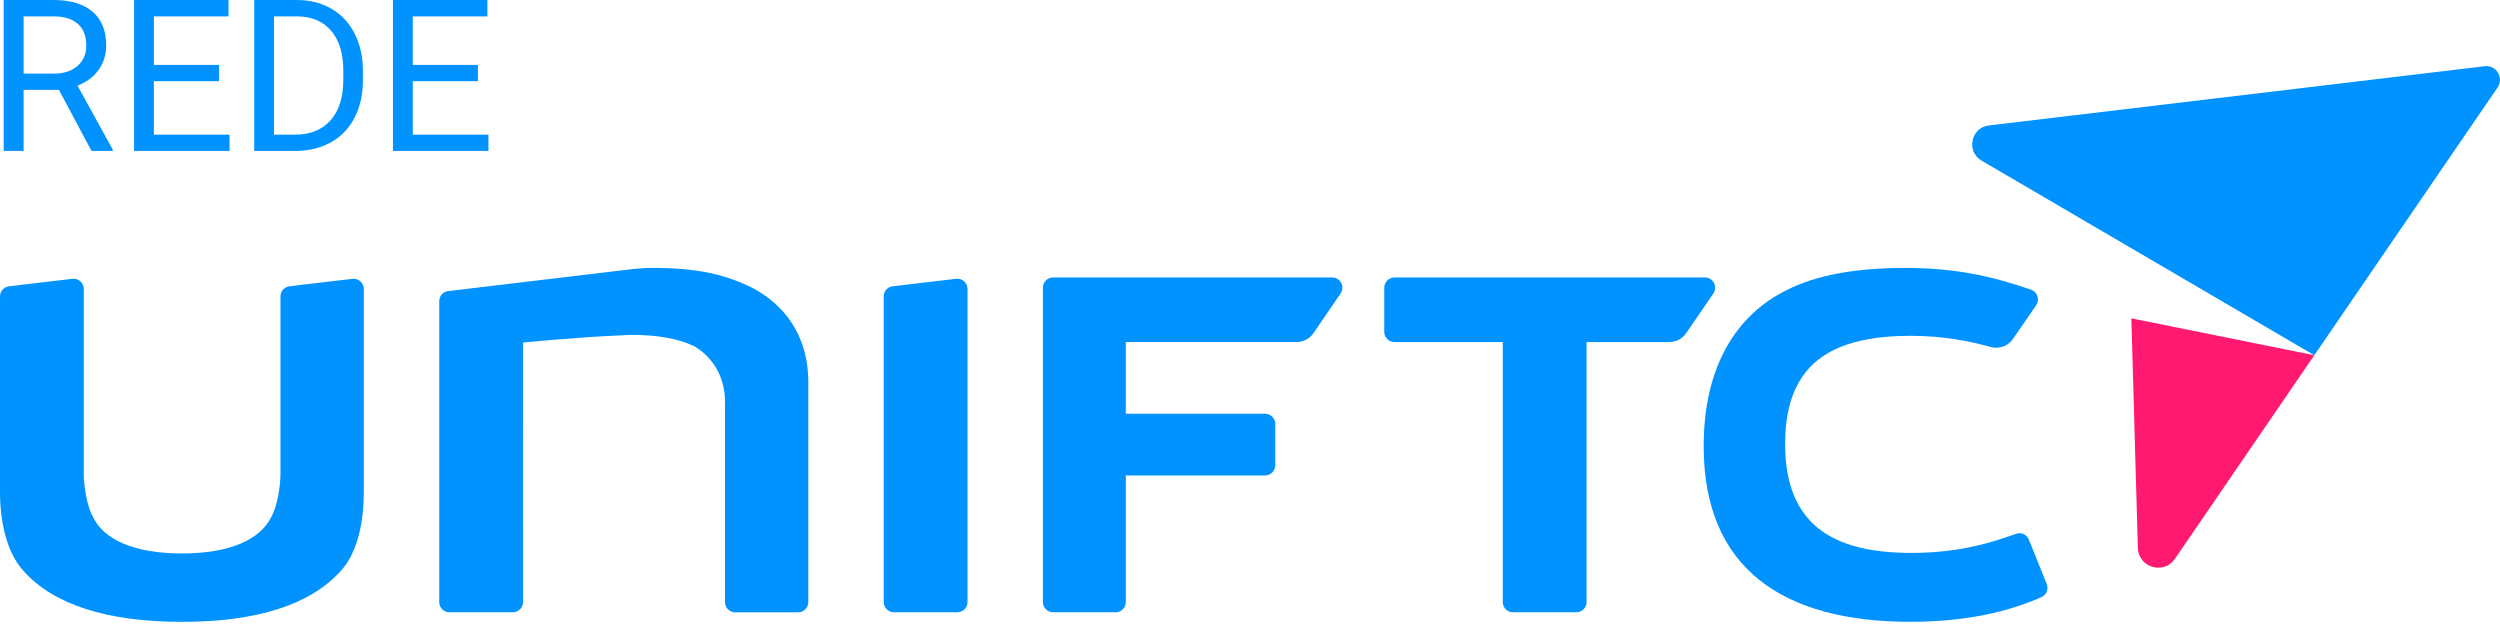
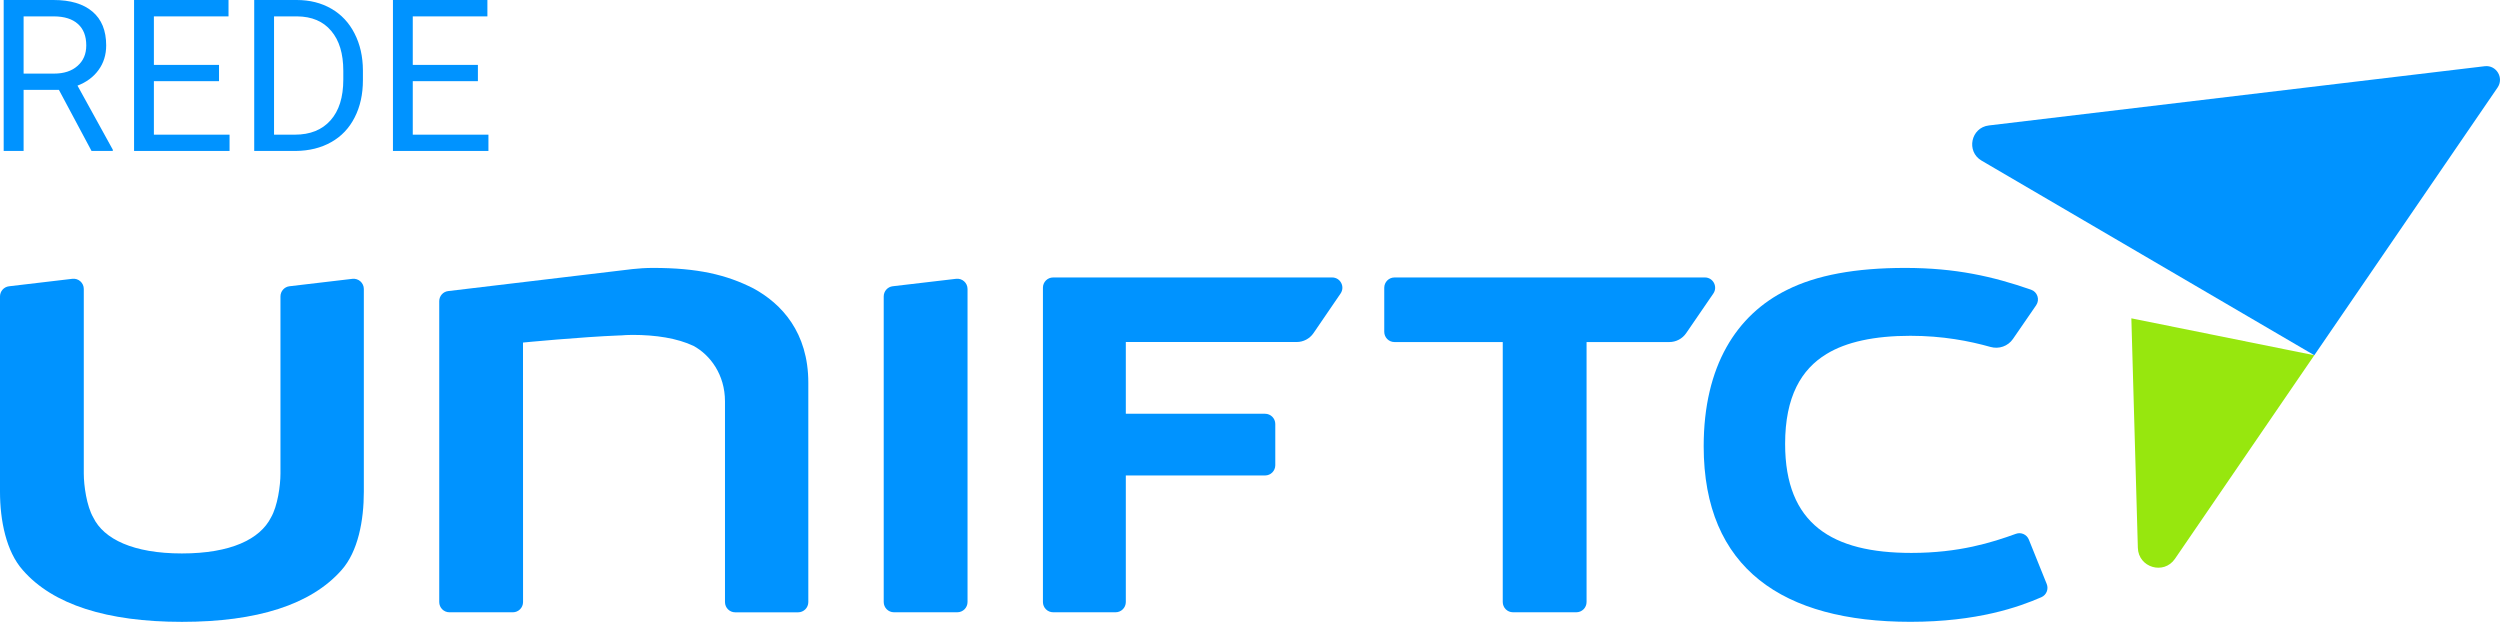
<svg xmlns="http://www.w3.org/2000/svg" width="150" height="38" viewBox="0 0 150 38" fill="none">
-   <path d="M127.881 19.1L128.271 32.869C128.304 34.056 129.828 34.507 130.497 33.529L138.858 21.315L127.881 19.1Z" fill="#FF1970" />
+   <path d="M127.881 19.1L128.271 32.869C128.304 34.056 129.828 34.507 130.497 33.529L138.858 21.315L127.881 19.1Z" fill="#97e70e" />
  <path d="M118.896 9.639L138.858 21.315L149.854 5.253C150.252 4.672 149.782 3.89 149.084 3.973L119.332 7.527C118.251 7.655 117.954 9.09 118.896 9.639Z" fill="#0093FF" />
  <path d="M4.345 16.728C4.709 16.686 5.027 16.971 5.027 17.338V28.413C5.027 29.13 5.199 30.365 5.599 31.054C6.227 32.345 7.998 33.207 10.913 33.207C13.857 33.207 15.6 32.346 16.257 31.054C16.657 30.365 16.828 29.132 16.828 28.413V17.785C16.828 17.474 17.061 17.211 17.369 17.175L21.146 16.73C21.509 16.688 21.83 16.973 21.83 17.34V29.505C21.83 31.226 21.487 33.092 20.487 34.211C18.659 36.278 15.43 37.311 10.915 37.311C6.429 37.311 3.171 36.278 1.371 34.211C0.371 33.092 0 31.226 0 29.505V17.787C0 17.474 0.233 17.213 0.541 17.177L4.345 16.728Z" fill="#0093FF" />
  <path d="M53.564 17.175L57.369 16.728C57.733 16.686 58.052 16.971 58.052 17.338V36.121C58.052 36.461 57.778 36.736 57.44 36.736H53.635C53.297 36.736 53.023 36.461 53.023 36.121V17.785C53.023 17.474 53.254 17.211 53.564 17.175Z" fill="#0093FF" />
  <path d="M63.188 16.648H79.93C80.423 16.648 80.713 17.202 80.435 17.61L78.81 19.988C78.581 20.322 78.204 20.521 77.801 20.521H67.549V24.826H75.905C76.243 24.826 76.517 25.101 76.517 25.44V27.913C76.517 28.253 76.243 28.528 75.905 28.528H67.549V36.121C67.549 36.461 67.275 36.736 66.937 36.736H63.188C62.849 36.736 62.576 36.461 62.576 36.123V17.264C62.574 16.923 62.849 16.648 63.188 16.648Z" fill="#0093FF" />
  <path d="M83.669 16.648H102.296C102.789 16.648 103.079 17.204 102.8 17.612L101.169 19.991C100.94 20.325 100.563 20.523 100.16 20.523H95.194V36.121C95.194 36.461 94.92 36.736 94.582 36.736H90.777C90.439 36.736 90.165 36.461 90.165 36.121V20.523H83.667C83.329 20.523 83.055 20.248 83.055 19.908V17.263C83.057 16.923 83.332 16.648 83.669 16.648Z" fill="#0093FF" />
  <path d="M120.779 20.335C120.48 20.772 119.939 20.96 119.431 20.817C118.16 20.458 116.558 20.148 114.623 20.148C112.452 20.148 110.765 20.521 109.594 21.238C108.08 22.156 107.107 23.793 107.107 26.633C107.107 31.454 109.937 33.175 114.68 33.175C117.553 33.175 119.515 32.55 120.958 32.028C121.268 31.916 121.608 32.07 121.731 32.377L122.803 35.038C122.928 35.348 122.786 35.7 122.481 35.833C121.127 36.423 118.638 37.309 114.623 37.309C106.993 37.309 102.221 34.123 102.221 26.778C102.221 21.957 104.194 18.886 107.221 17.394C108.992 16.505 111.336 16.075 114.309 16.075C117.345 16.075 119.571 16.586 121.862 17.381C122.247 17.513 122.4 17.977 122.17 18.314L120.779 20.335Z" fill="#0093FF" />
  <path d="M45.213 17.308C43.583 16.476 41.84 16.075 39.184 16.075C38.749 16.075 38.327 16.102 37.916 16.148L37.883 16.153C37.876 16.154 37.867 16.154 37.858 16.156L26.889 17.465C26.584 17.501 26.354 17.761 26.354 18.07V36.123C26.354 36.462 26.627 36.737 26.965 36.737H30.771C31.109 36.737 31.383 36.462 31.383 36.123L31.38 20.553C31.38 20.553 34.866 20.215 37.154 20.127C37.425 20.113 37.154 20.133 37.154 20.133C37.423 20.109 37.691 20.094 37.954 20.094C39.355 20.094 40.641 20.295 41.612 20.754C42.612 21.299 43.499 22.475 43.499 24.083V36.124C43.499 36.464 43.772 36.739 44.111 36.739H47.887C48.225 36.739 48.499 36.464 48.499 36.124V22.964C48.499 19.947 46.899 18.226 45.213 17.308Z" fill="#0093FF" />
  <path d="M3.535 5.393H1.416V9.057H0.221V0H3.206C4.222 0 5.003 0.232 5.548 0.697C6.097 1.161 6.371 1.837 6.371 2.724C6.371 3.288 6.219 3.78 5.913 4.199C5.612 4.617 5.19 4.931 4.65 5.138L6.768 8.982V9.057H5.492L3.535 5.393ZM1.416 4.416H3.244C3.834 4.416 4.303 4.263 4.65 3.956C5.001 3.649 5.176 3.239 5.176 2.724C5.176 2.165 5.009 1.735 4.674 1.437C4.344 1.138 3.865 0.987 3.237 0.983H1.416V4.416Z" fill="#0093FF" />
  <path d="M13.141 4.87H9.233V8.08H13.773V9.057H8.044V0H13.711V0.983H9.233V3.894H13.141V4.87Z" fill="#0093FF" />
  <path d="M15.253 9.057V0H17.799C18.583 0 19.277 0.174 19.88 0.522C20.483 0.871 20.947 1.366 21.273 2.009C21.604 2.652 21.771 3.39 21.775 4.223V4.802C21.775 5.656 21.61 6.405 21.279 7.047C20.953 7.69 20.485 8.184 19.873 8.528C19.266 8.872 18.558 9.048 17.749 9.057H15.253ZM16.442 0.983V8.08H17.693C18.61 8.08 19.322 7.794 19.83 7.222C20.342 6.649 20.598 5.835 20.598 4.777V4.248C20.598 3.22 20.357 2.422 19.873 1.854C19.394 1.281 18.713 0.991 17.829 0.983H16.442Z" fill="#0093FF" />
  <path d="M28.674 4.87H24.766V8.08H29.306V9.057H23.577V0H29.244V0.983H24.766V3.894H28.674V4.87Z" fill="#0093FF" />
</svg>
